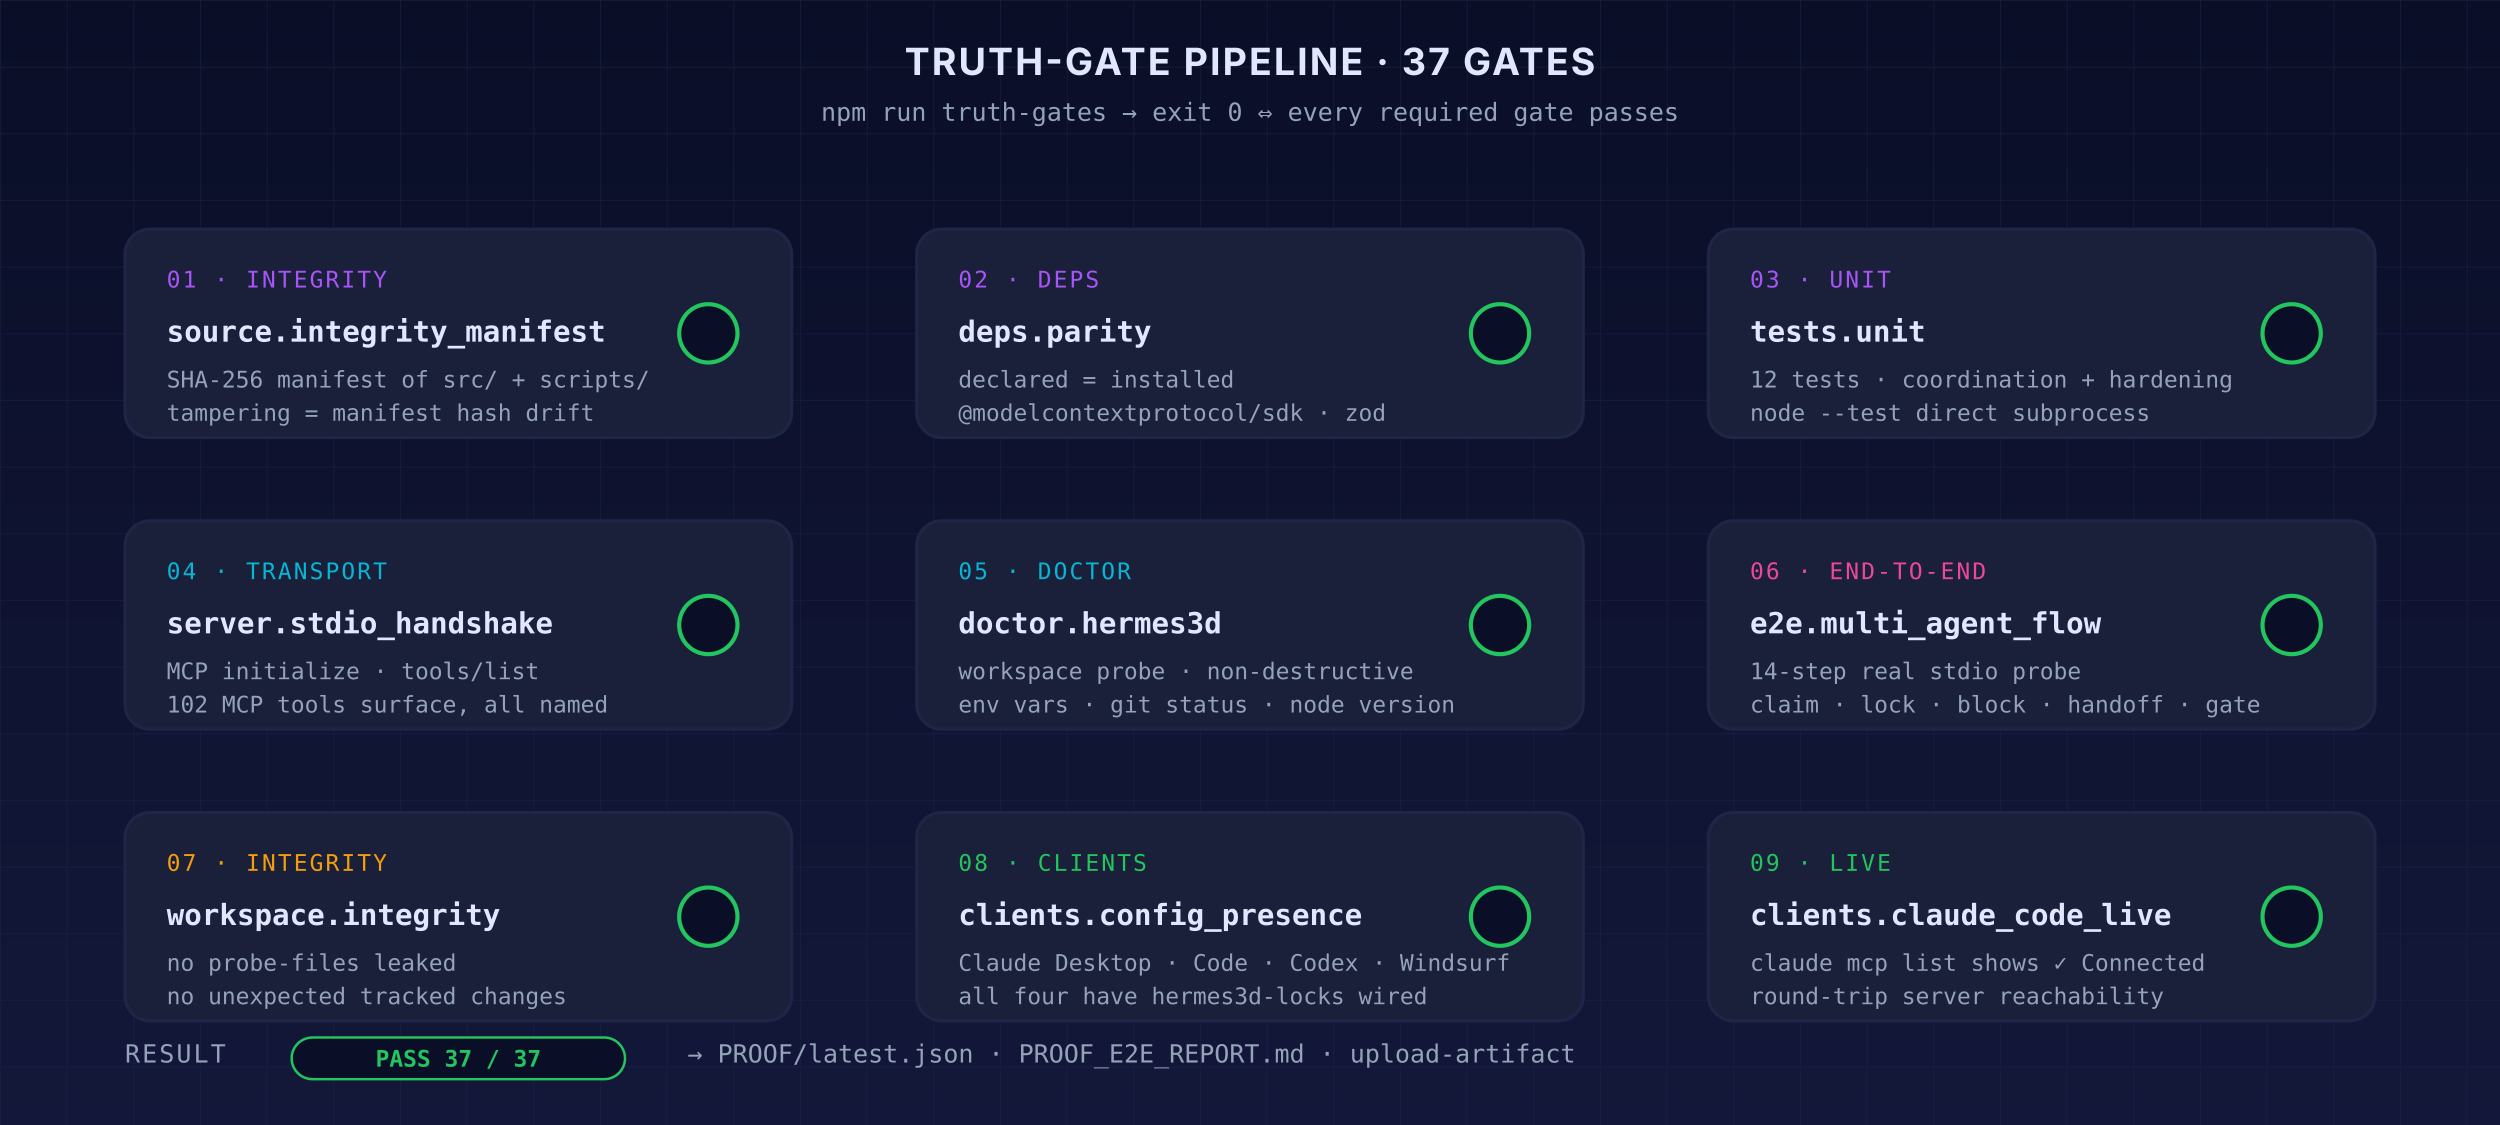
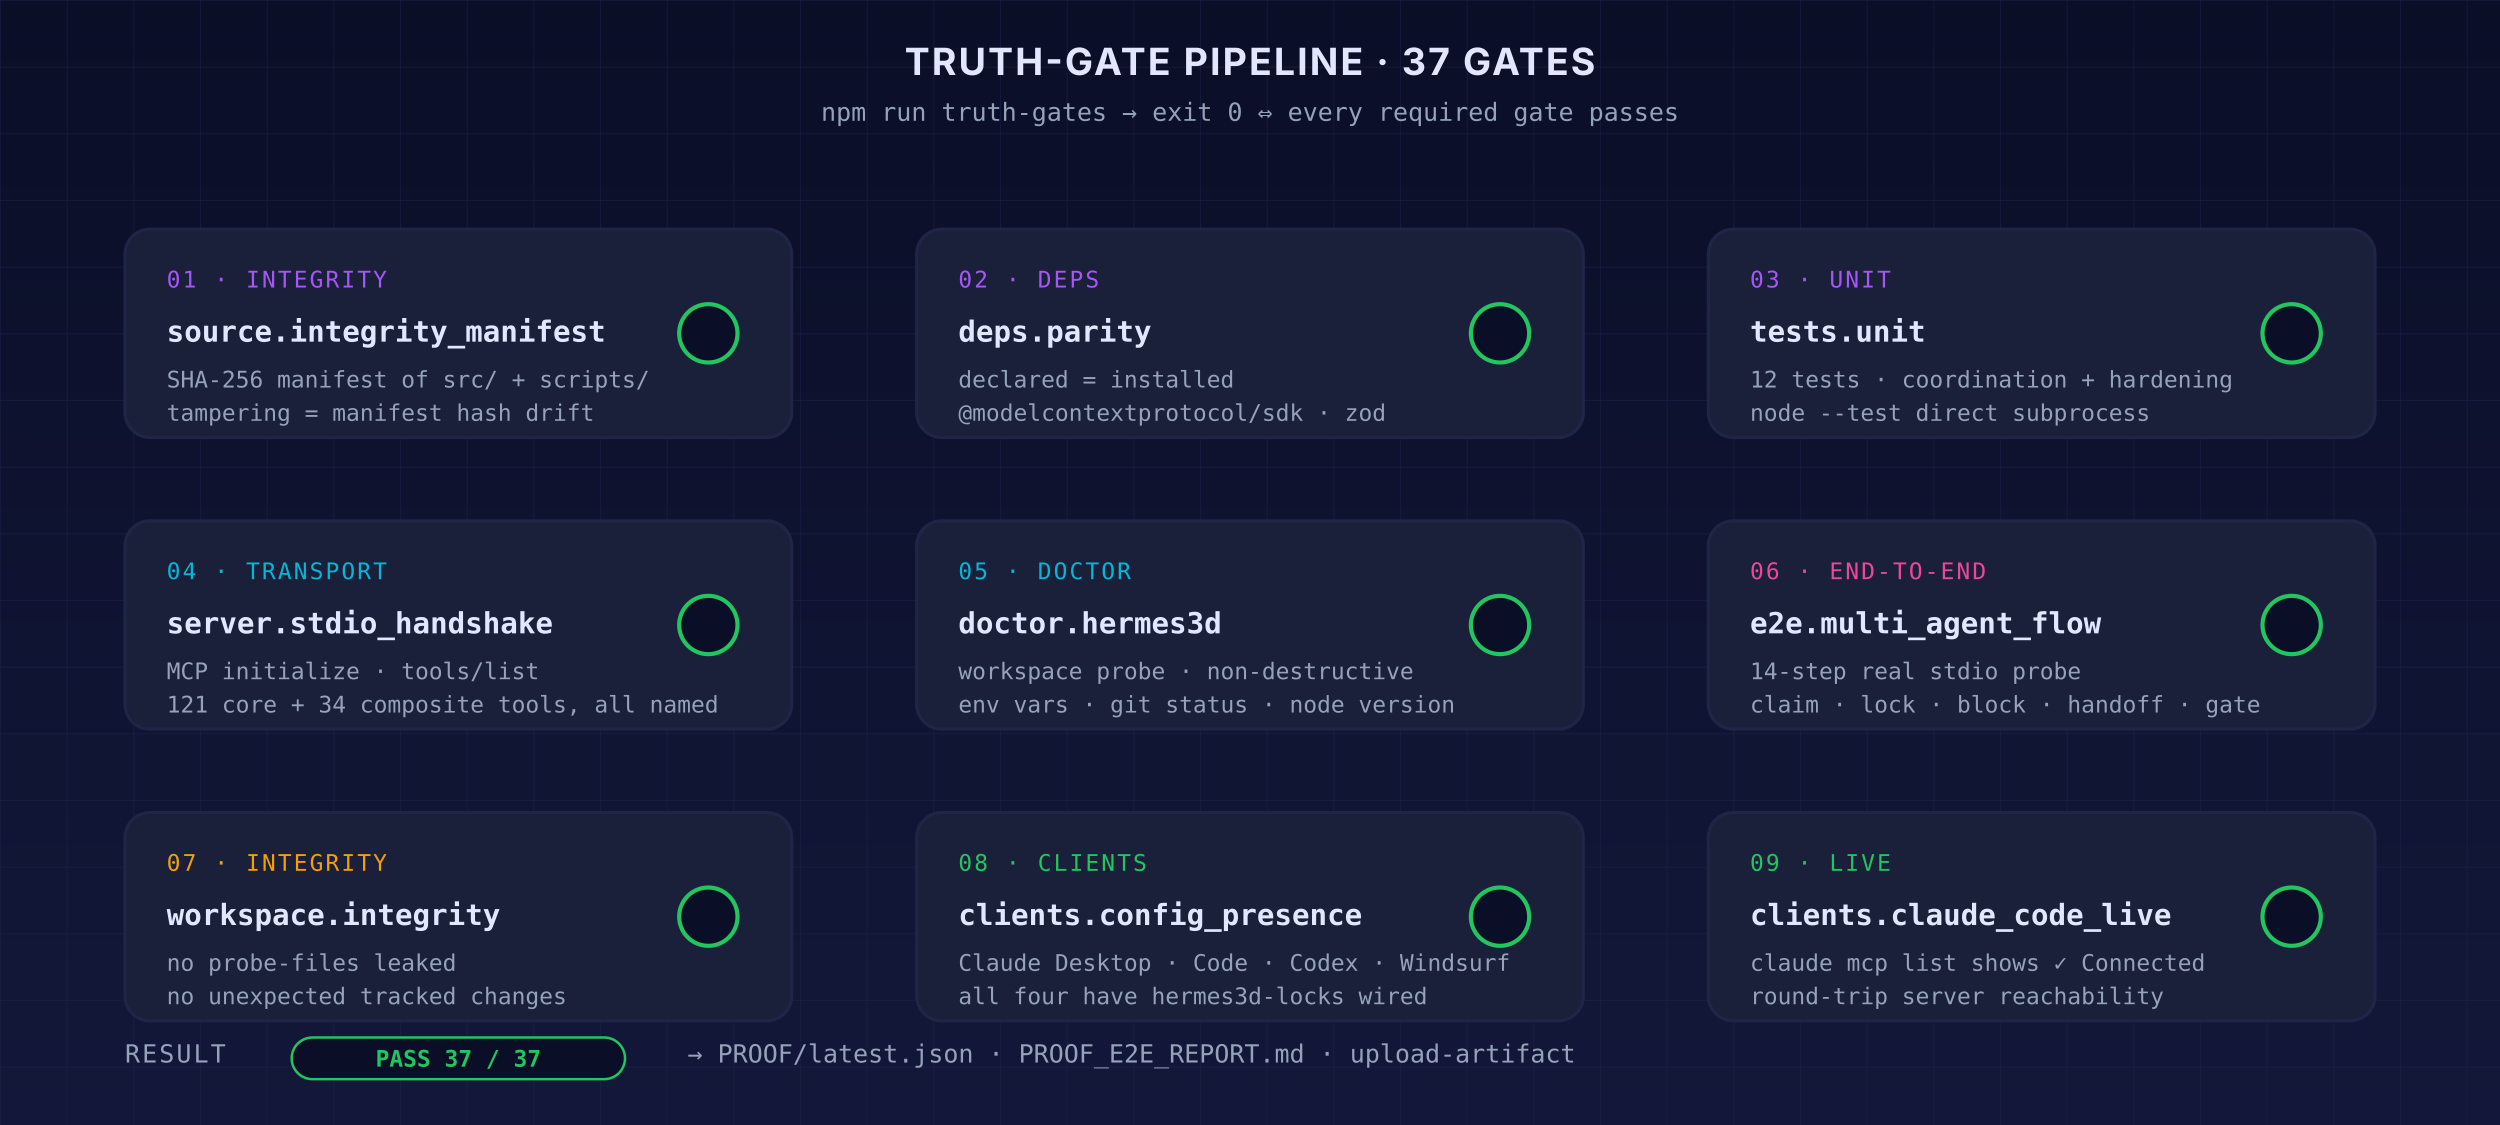
<svg xmlns="http://www.w3.org/2000/svg" viewBox="0 0 1200 540" font-family="ui-sans-serif, system-ui, -apple-system, Segoe UI, sans-serif" role="img" aria-label="Truth gates pipeline — 37 gates running sequentially" aria-labelledby="truth-gates-animated-title truth-gates-animated-desc">
  <defs>
    <style>@media (prefers-reduced-motion: reduce){*{animation:none!important;animation-duration:0.001s!important}animate,animateTransform,animateMotion{display:none}}</style>
    <linearGradient id="bg3" x1="0" y1="0" x2="0" y2="1">
      <stop offset="0%" stop-color="#0a0e27" />
      <stop offset="100%" stop-color="#13183a" />
    </linearGradient>
    <pattern id="grid3" width="32" height="32" patternUnits="userSpaceOnUse">
      <path d="M 32 0 L 0 0 0 32" fill="none" stroke="#1c2348" stroke-width="0.5" />
    </pattern>
    <filter id="g3" x="-50%" y="-50%" width="200%" height="200%">
      <feGaussianBlur stdDeviation="2.5" result="b" />
      <feMerge>
        <feMergeNode in="b" />
        <feMergeNode in="SourceGraphic" />
      </feMerge>
    </filter>
  </defs>
  <rect width="1200" height="540" fill="url(#bg3)" />
  <rect width="1200" height="540" fill="url(#grid3)" />
  <text x="600" y="36" text-anchor="middle" font-size="18" font-weight="700" fill="#e0e7ff" letter-spacing="1">TRUTH-GATE PIPELINE · 37 GATES</text>
  <text x="600" y="58" text-anchor="middle" font-size="12" fill="#94a3b8" font-family="ui-monospace, SFMono-Regular, Menlo, monospace">npm run truth-gates → exit 0 ⇔ every required gate passes</text>
  <g font-family="ui-monospace, SFMono-Regular, Menlo, monospace">
    <g transform="translate(60 110)">
      <rect width="320" height="100" rx="12" fill="#1a1f3a" stroke="#1f2547" stroke-width="1.5" />
      <rect width="320" height="100" rx="12" fill="none" stroke="#22c55e" stroke-width="2" opacity="0">
        <animate attributeName="opacity" values="0;1;1;0" keyTimes="0;0.05;0.95;1" dur="12s" begin="0s" repeatCount="indefinite" />
      </rect>
      <text x="20" y="28" font-size="11" fill="#a855f7" letter-spacing="1">01 · INTEGRITY</text>
      <text x="20" y="54" font-size="14" font-weight="700" fill="#e0e7ff">source.integrity_manifest</text>
      <text x="20" y="76" font-size="11" fill="#94a3b8">SHA-256 manifest of src/ + scripts/</text>
      <text x="20" y="92" font-size="11" fill="#94a3b8">tampering = manifest hash drift</text>
      <g transform="translate(280 50)">
        <circle r="14" fill="#0a0e27" stroke="#22c55e" stroke-width="2" />
        <path d="M -6 0 L -2 4 L 6 -4" stroke="#22c55e" stroke-width="2" fill="none" stroke-linecap="round" stroke-linejoin="round" opacity="0">
          <animate attributeName="opacity" values="0;0;1;1;0" keyTimes="0;0.04;0.06;0.95;1" dur="12s" begin="0s" repeatCount="indefinite" />
        </path>
      </g>
    </g>
    <g transform="translate(440 110)">
      <rect width="320" height="100" rx="12" fill="#1a1f3a" stroke="#1f2547" stroke-width="1.5" />
      <rect width="320" height="100" rx="12" fill="none" stroke="#22c55e" stroke-width="2" opacity="0">
        <animate attributeName="opacity" values="0;1;1;0" keyTimes="0;0.05;0.95;1" dur="12s" begin="1.2s" repeatCount="indefinite" />
      </rect>
      <text x="20" y="28" font-size="11" fill="#a855f7" letter-spacing="1">02 · DEPS</text>
      <text x="20" y="54" font-size="14" font-weight="700" fill="#e0e7ff">deps.parity</text>
      <text x="20" y="76" font-size="11" fill="#94a3b8">declared = installed</text>
      <text x="20" y="92" font-size="11" fill="#94a3b8">@modelcontextprotocol/sdk · zod</text>
      <g transform="translate(280 50)">
        <circle r="14" fill="#0a0e27" stroke="#22c55e" stroke-width="2" />
        <path d="M -6 0 L -2 4 L 6 -4" stroke="#22c55e" stroke-width="2" fill="none" stroke-linecap="round" stroke-linejoin="round" opacity="0">
          <animate attributeName="opacity" values="0;0;1;1;0" keyTimes="0;0.04;0.06;0.95;1" dur="12s" begin="1.2s" repeatCount="indefinite" />
        </path>
      </g>
    </g>
    <g transform="translate(820 110)">
      <rect width="320" height="100" rx="12" fill="#1a1f3a" stroke="#1f2547" stroke-width="1.5" />
      <rect width="320" height="100" rx="12" fill="none" stroke="#22c55e" stroke-width="2" opacity="0">
        <animate attributeName="opacity" values="0;1;1;0" keyTimes="0;0.05;0.95;1" dur="12s" begin="2.4s" repeatCount="indefinite" />
      </rect>
      <text x="20" y="28" font-size="11" fill="#a855f7" letter-spacing="1">03 · UNIT</text>
      <text x="20" y="54" font-size="14" font-weight="700" fill="#e0e7ff">tests.unit</text>
      <text x="20" y="76" font-size="11" fill="#94a3b8">12 tests · coordination + hardening</text>
      <text x="20" y="92" font-size="11" fill="#94a3b8">node --test direct subprocess</text>
      <g transform="translate(280 50)">
        <circle r="14" fill="#0a0e27" stroke="#22c55e" stroke-width="2" />
        <path d="M -6 0 L -2 4 L 6 -4" stroke="#22c55e" stroke-width="2" fill="none" stroke-linecap="round" stroke-linejoin="round" opacity="0">
          <animate attributeName="opacity" values="0;0;1;1;0" keyTimes="0;0.04;0.06;0.95;1" dur="12s" begin="2.4s" repeatCount="indefinite" />
        </path>
      </g>
    </g>
    <g transform="translate(60 250)">
      <rect width="320" height="100" rx="12" fill="#1a1f3a" stroke="#1f2547" stroke-width="1.5" />
      <rect width="320" height="100" rx="12" fill="none" stroke="#22c55e" stroke-width="2" opacity="0">
        <animate attributeName="opacity" values="0;1;1;0" keyTimes="0;0.05;0.95;1" dur="12s" begin="3.6s" repeatCount="indefinite" />
      </rect>
      <text x="20" y="28" font-size="11" fill="#06b6d4" letter-spacing="1">04 · TRANSPORT</text>
      <text x="20" y="54" font-size="14" font-weight="700" fill="#e0e7ff">server.stdio_handshake</text>
      <text x="20" y="76" font-size="11" fill="#94a3b8">MCP initialize · tools/list</text>
-       <text x="20" y="92" font-size="11" fill="#94a3b8">102 MCP tools surface, all named</text>
+       <text x="20" y="92" font-size="11" fill="#94a3b8">121 core + 34 composite tools, all named</text>
      <g transform="translate(280 50)">
        <circle r="14" fill="#0a0e27" stroke="#22c55e" stroke-width="2" />
        <path d="M -6 0 L -2 4 L 6 -4" stroke="#22c55e" stroke-width="2" fill="none" stroke-linecap="round" stroke-linejoin="round" opacity="0">
          <animate attributeName="opacity" values="0;0;1;1;0" keyTimes="0;0.04;0.06;0.95;1" dur="12s" begin="3.6s" repeatCount="indefinite" />
        </path>
      </g>
    </g>
    <g transform="translate(440 250)">
      <rect width="320" height="100" rx="12" fill="#1a1f3a" stroke="#1f2547" stroke-width="1.5" />
      <rect width="320" height="100" rx="12" fill="none" stroke="#22c55e" stroke-width="2" opacity="0">
        <animate attributeName="opacity" values="0;1;1;0" keyTimes="0;0.05;0.95;1" dur="12s" begin="4.8s" repeatCount="indefinite" />
      </rect>
      <text x="20" y="28" font-size="11" fill="#06b6d4" letter-spacing="1">05 · DOCTOR</text>
      <text x="20" y="54" font-size="14" font-weight="700" fill="#e0e7ff">doctor.hermes3d</text>
      <text x="20" y="76" font-size="11" fill="#94a3b8">workspace probe · non-destructive</text>
      <text x="20" y="92" font-size="11" fill="#94a3b8">env vars · git status · node version</text>
      <g transform="translate(280 50)">
        <circle r="14" fill="#0a0e27" stroke="#22c55e" stroke-width="2" />
        <path d="M -6 0 L -2 4 L 6 -4" stroke="#22c55e" stroke-width="2" fill="none" stroke-linecap="round" stroke-linejoin="round" opacity="0">
          <animate attributeName="opacity" values="0;0;1;1;0" keyTimes="0;0.04;0.06;0.95;1" dur="12s" begin="4.8s" repeatCount="indefinite" />
        </path>
      </g>
    </g>
    <g transform="translate(820 250)">
      <rect width="320" height="100" rx="12" fill="#1a1f3a" stroke="#1f2547" stroke-width="1.5" />
      <rect width="320" height="100" rx="12" fill="none" stroke="#22c55e" stroke-width="2" opacity="0">
        <animate attributeName="opacity" values="0;1;1;0" keyTimes="0;0.05;0.95;1" dur="12s" begin="6s" repeatCount="indefinite" />
      </rect>
      <text x="20" y="28" font-size="11" fill="#ec4899" letter-spacing="1">06 · END-TO-END</text>
      <text x="20" y="54" font-size="14" font-weight="700" fill="#e0e7ff">e2e.multi_agent_flow</text>
      <text x="20" y="76" font-size="11" fill="#94a3b8">14-step real stdio probe</text>
      <text x="20" y="92" font-size="11" fill="#94a3b8">claim · lock · block · handoff · gate</text>
      <g transform="translate(280 50)">
        <circle r="14" fill="#0a0e27" stroke="#22c55e" stroke-width="2" />
        <path d="M -6 0 L -2 4 L 6 -4" stroke="#22c55e" stroke-width="2" fill="none" stroke-linecap="round" stroke-linejoin="round" opacity="0">
          <animate attributeName="opacity" values="0;0;1;1;0" keyTimes="0;0.04;0.06;0.95;1" dur="12s" begin="6s" repeatCount="indefinite" />
        </path>
      </g>
    </g>
    <g transform="translate(60 390)">
      <rect width="320" height="100" rx="12" fill="#1a1f3a" stroke="#1f2547" stroke-width="1.5" />
      <rect width="320" height="100" rx="12" fill="none" stroke="#22c55e" stroke-width="2" opacity="0">
        <animate attributeName="opacity" values="0;1;1;0" keyTimes="0;0.05;0.95;1" dur="12s" begin="7.2s" repeatCount="indefinite" />
      </rect>
      <text x="20" y="28" font-size="11" fill="#f59e0b" letter-spacing="1">07 · INTEGRITY</text>
      <text x="20" y="54" font-size="14" font-weight="700" fill="#e0e7ff">workspace.integrity</text>
      <text x="20" y="76" font-size="11" fill="#94a3b8">no probe-files leaked</text>
      <text x="20" y="92" font-size="11" fill="#94a3b8">no unexpected tracked changes</text>
      <g transform="translate(280 50)">
        <circle r="14" fill="#0a0e27" stroke="#22c55e" stroke-width="2" />
        <path d="M -6 0 L -2 4 L 6 -4" stroke="#22c55e" stroke-width="2" fill="none" stroke-linecap="round" stroke-linejoin="round" opacity="0">
          <animate attributeName="opacity" values="0;0;1;1;0" keyTimes="0;0.04;0.06;0.95;1" dur="12s" begin="7.2s" repeatCount="indefinite" />
        </path>
      </g>
    </g>
    <g transform="translate(440 390)">
      <rect width="320" height="100" rx="12" fill="#1a1f3a" stroke="#1f2547" stroke-width="1.5" />
      <rect width="320" height="100" rx="12" fill="none" stroke="#22c55e" stroke-width="2" opacity="0">
        <animate attributeName="opacity" values="0;1;1;0" keyTimes="0;0.05;0.95;1" dur="12s" begin="8.4s" repeatCount="indefinite" />
      </rect>
      <text x="20" y="28" font-size="11" fill="#22c55e" letter-spacing="1">08 · CLIENTS</text>
      <text x="20" y="54" font-size="14" font-weight="700" fill="#e0e7ff">clients.config_presence</text>
      <text x="20" y="76" font-size="11" fill="#94a3b8">Claude Desktop · Code · Codex · Windsurf</text>
      <text x="20" y="92" font-size="11" fill="#94a3b8">all four have hermes3d-locks wired</text>
      <g transform="translate(280 50)">
        <circle r="14" fill="#0a0e27" stroke="#22c55e" stroke-width="2" />
        <path d="M -6 0 L -2 4 L 6 -4" stroke="#22c55e" stroke-width="2" fill="none" stroke-linecap="round" stroke-linejoin="round" opacity="0">
          <animate attributeName="opacity" values="0;0;1;1;0" keyTimes="0;0.04;0.06;0.95;1" dur="12s" begin="8.4s" repeatCount="indefinite" />
        </path>
      </g>
    </g>
    <g transform="translate(820 390)">
      <rect width="320" height="100" rx="12" fill="#1a1f3a" stroke="#1f2547" stroke-width="1.5" />
      <rect width="320" height="100" rx="12" fill="none" stroke="#22c55e" stroke-width="2" opacity="0">
        <animate attributeName="opacity" values="0;1;1;0" keyTimes="0;0.05;0.95;1" dur="12s" begin="9.6s" repeatCount="indefinite" />
      </rect>
      <text x="20" y="28" font-size="11" fill="#22c55e" letter-spacing="1">09 · LIVE</text>
      <text x="20" y="54" font-size="14" font-weight="700" fill="#e0e7ff">clients.claude_code_live</text>
      <text x="20" y="76" font-size="11" fill="#94a3b8">claude mcp list shows ✓ Connected</text>
      <text x="20" y="92" font-size="11" fill="#94a3b8">round-trip server reachability</text>
      <g transform="translate(280 50)">
        <circle r="14" fill="#0a0e27" stroke="#22c55e" stroke-width="2" />
        <path d="M -6 0 L -2 4 L 6 -4" stroke="#22c55e" stroke-width="2" fill="none" stroke-linecap="round" stroke-linejoin="round" opacity="0">
          <animate attributeName="opacity" values="0;0;1;1;0" keyTimes="0;0.04;0.06;0.95;1" dur="12s" begin="9.6s" repeatCount="indefinite" />
        </path>
      </g>
    </g>
  </g>
  <g transform="translate(60 510)">
    <text x="0" y="0" font-size="12" fill="#94a3b8" font-family="ui-monospace, SFMono-Regular, Menlo, monospace" letter-spacing="1">RESULT</text>
    <rect x="80" y="-12" width="160" height="20" rx="10" fill="#0a0e27" stroke="#22c55e" stroke-width="1.2" />
    <text x="160" y="2" text-anchor="middle" font-size="11" fill="#22c55e" font-family="ui-monospace, SFMono-Regular, Menlo, monospace" font-weight="700">PASS 37 / 37</text>
    <text x="270" y="0" font-size="12" fill="#94a3b8" font-family="ui-monospace, SFMono-Regular, Menlo, monospace">→ PROOF/latest.json · PROOF_E2E_REPORT.md · upload-artifact</text>
  </g>
</svg>
